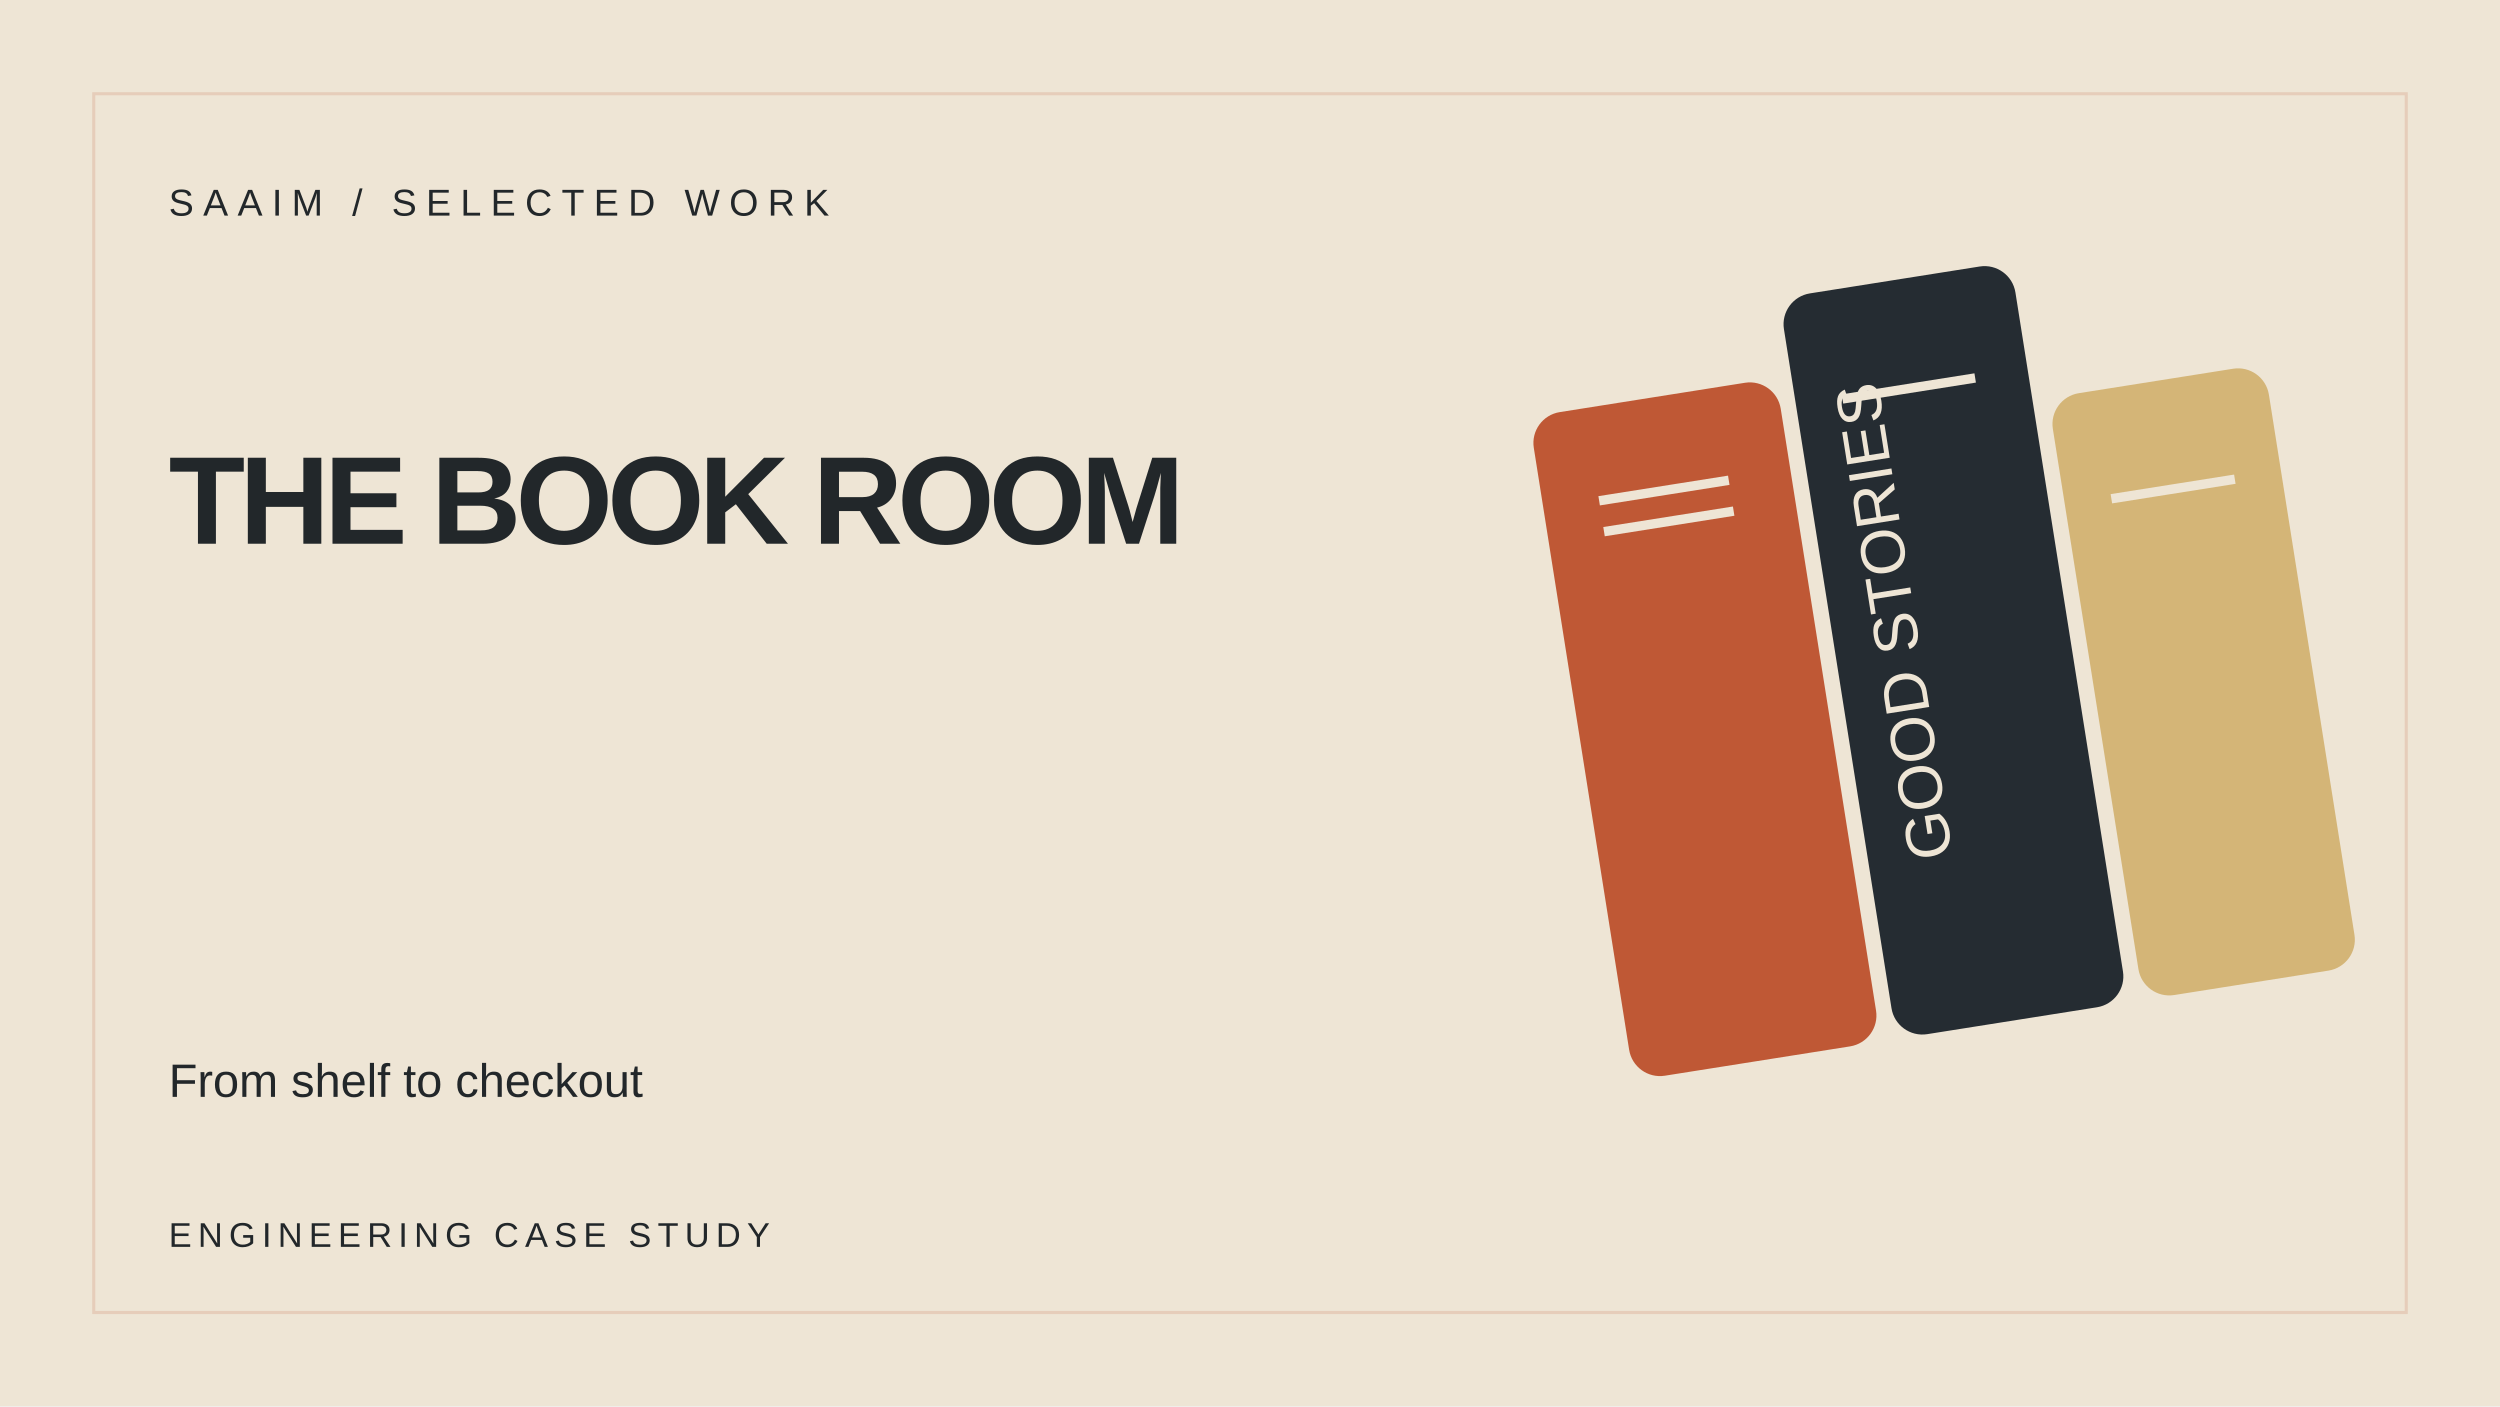
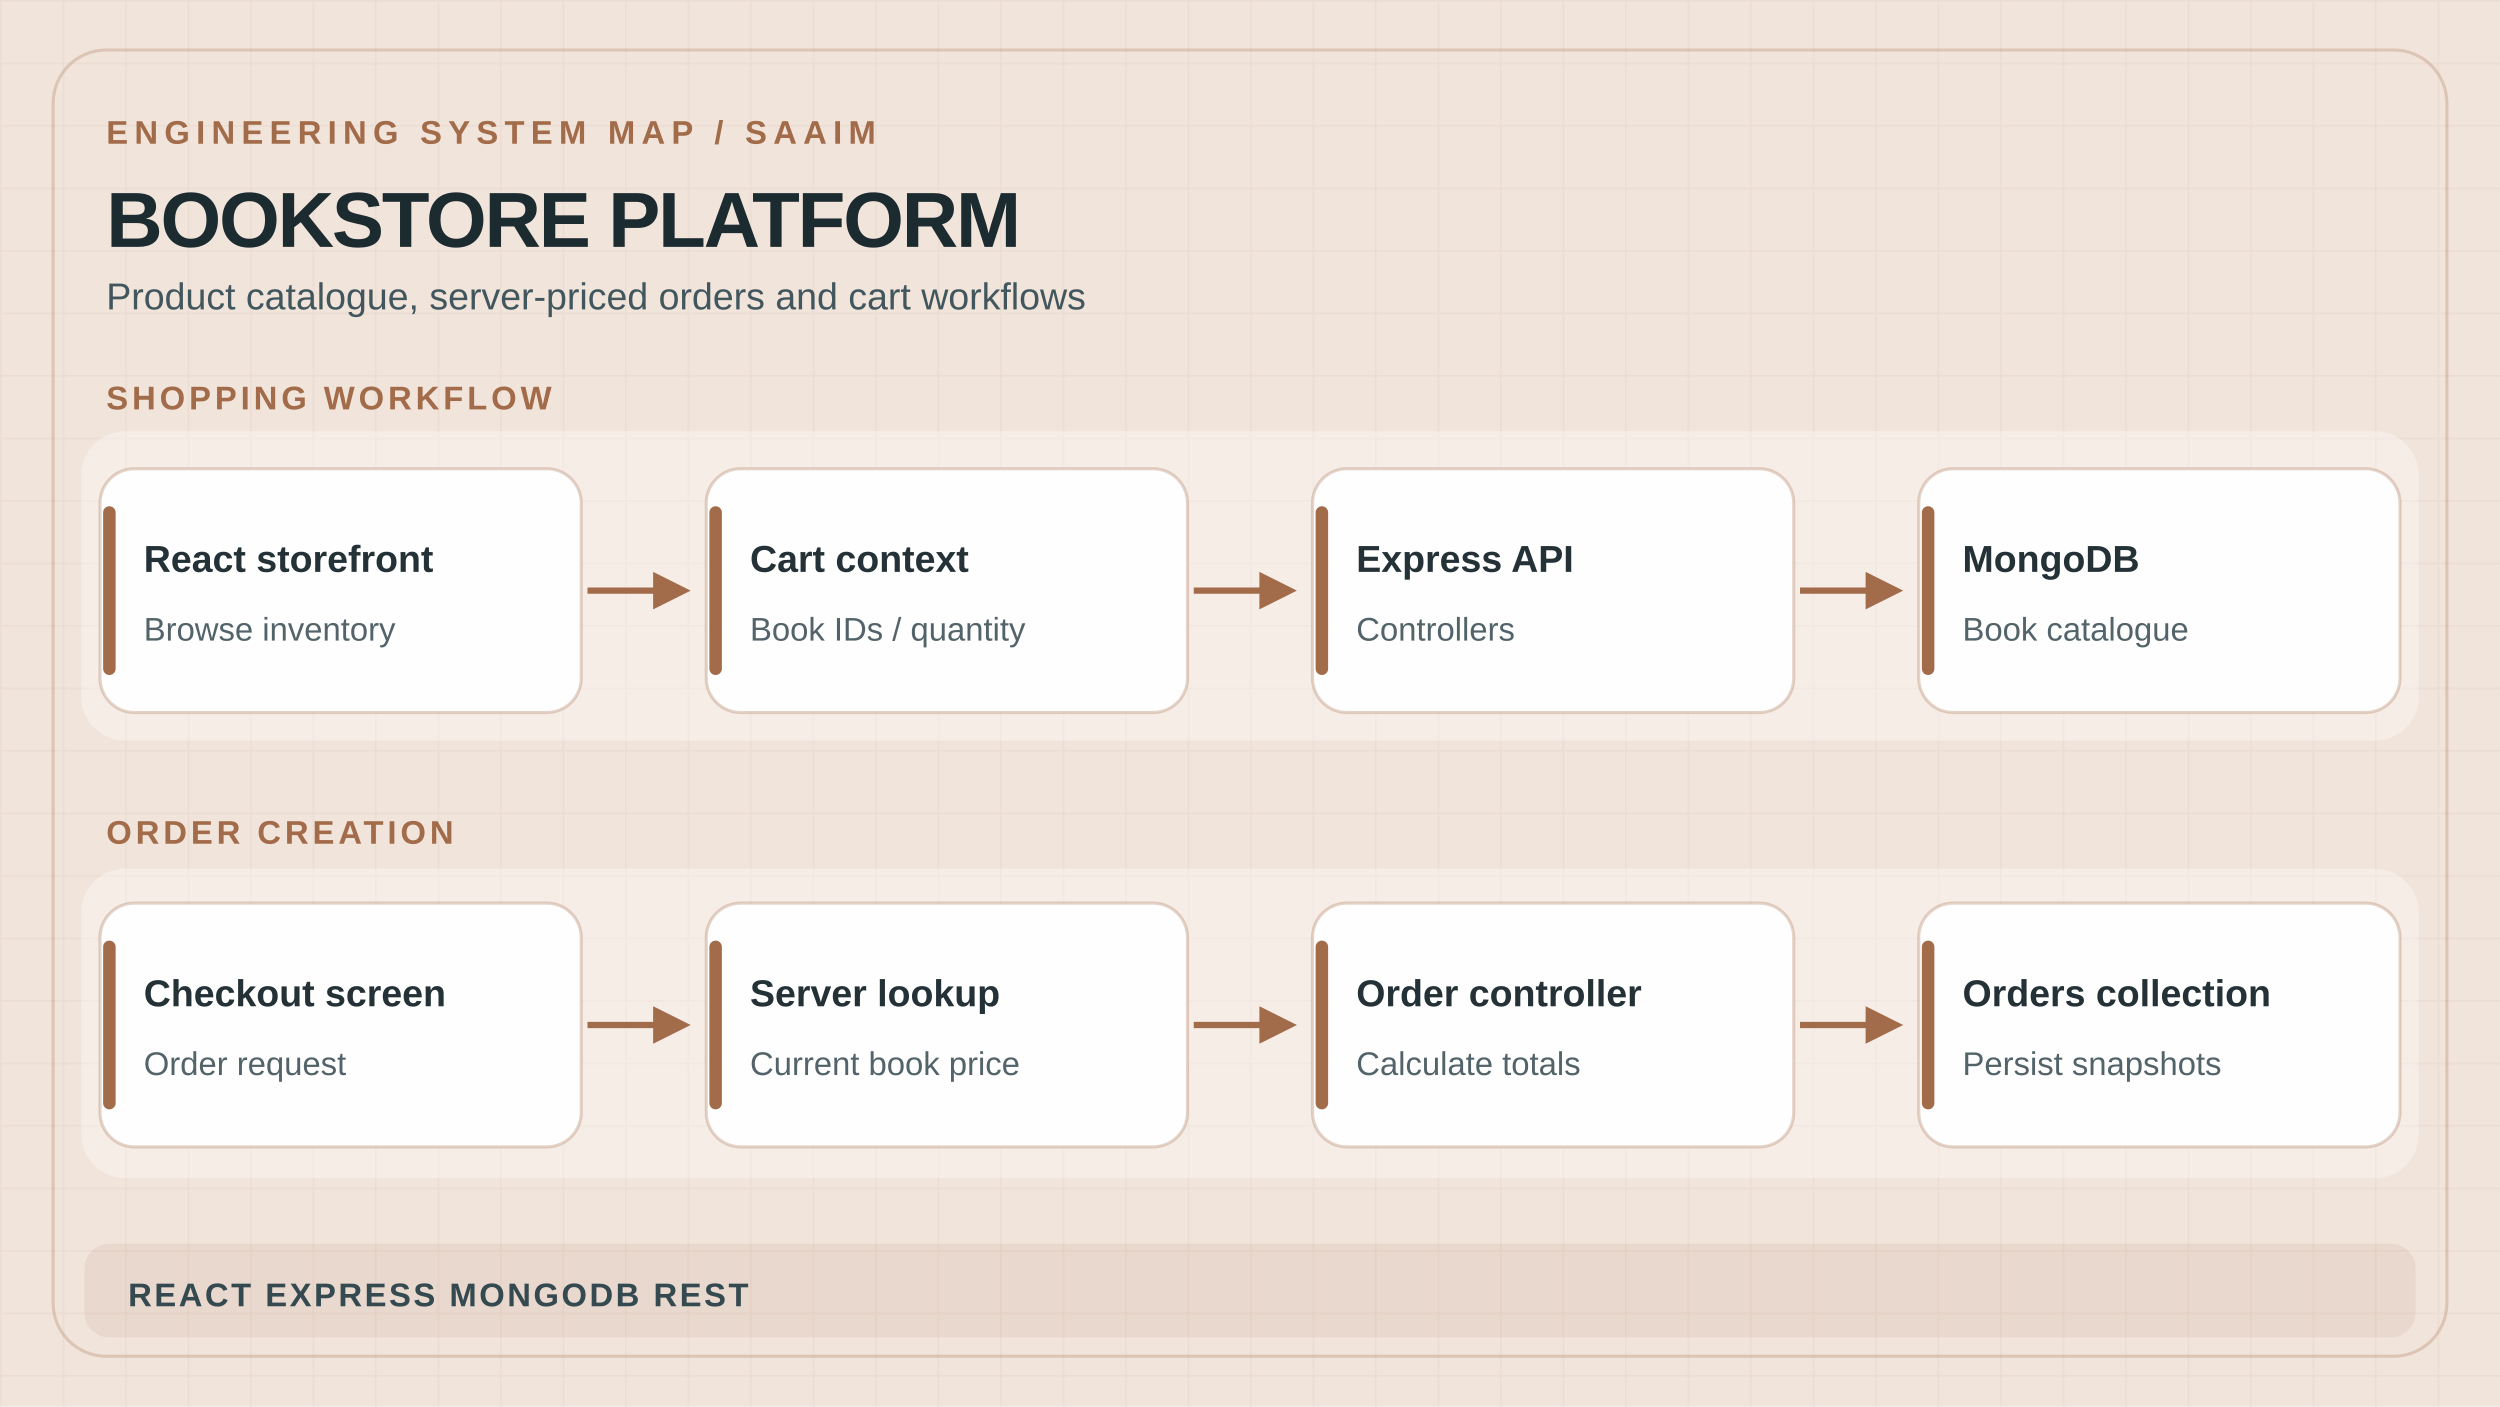
- <svg xmlns="http://www.w3.org/2000/svg" width="800" height="450" viewBox="0 0 800 450">
-   <rect width="800" height="450" fill="#eee5d5" />
-   <path d="M30 30h740v390H30z" stroke="#bf5835" stroke-opacity=".17" fill="none" />
-   <g font-family="Arial, Helvetica, sans-serif">
-     <text x="54" y="69" font-size="12" letter-spacing="3" fill="#22272a">SAAIM / SELECTED WORK</text>
-     <text x="54" y="174" font-size="40" font-weight="800" letter-spacing="-1.8" fill="#22272a">THE BOOK ROOM</text>
-     <text x="54" y="351" font-size="15" fill="#22272a">From shelf to checkout</text>
-     <g transform="translate(500 95) rotate(-9 80 100)">
-       <rect x="0" y="25" width="80" height="215" rx="10" fill="#bf5835" />
-       <rect x="85" y="0" width="75" height="240" rx="10" fill="#252c32" />
-       <rect x="165" y="45" width="70" height="195" rx="10" fill="#d4b577" />
-       <path d="M18 55h42M18 65h42M100 35h43M180 80h40" stroke="#eee5d5" stroke-width="3" />
-       <text x="112" y="185" fill="#eee5d5" font-size="20" transform="rotate(-90 112 185)">GOOD STORIES</text>
+ <svg xmlns="http://www.w3.org/2000/svg" width="800" height="450" viewBox="0 0 800 450" role="img" aria-labelledby="title desc">
+   <defs>
+     <marker id="arrow" markerWidth="6" markerHeight="6" refX="4.5" refY="3" orient="auto">
+       <path d="M0 0 L6 3 L0 6 Z" fill="#a26b49" />
+     </marker>
+     <pattern id="grid" width="20" height="20" patternUnits="userSpaceOnUse">
+       <path d="M20 0H0V20" fill="none" stroke="#a26b49" stroke-opacity=".055" />
+     </pattern>
+   </defs>
+   <rect width="800" height="450" fill="#f1e4db" />
+   <rect width="800" height="450" fill="url(#grid)" />
+   <rect x="17" y="16" width="766" height="418" rx="17" fill="none" stroke="#a26b49" stroke-opacity=".25" />
+   <text x="34" y="46" fill="#a26b49" font-family="Arial,Helvetica,sans-serif" font-size="10.5" font-weight="700" letter-spacing="2">ENGINEERING SYSTEM MAP / SAAIM</text>
+   <text x="34" y="79" fill="#1c2b30" font-family="Arial,Helvetica,sans-serif" font-size="25" font-weight="800" letter-spacing="-.7">BOOKSTORE PLATFORM</text>
+   <text x="34" y="99" fill="#41565d" font-family="Arial,Helvetica,sans-serif" font-size="12">Product catalogue, server-priced orders and cart workflows</text>
+   <g font-family="Arial,Helvetica,sans-serif">
+     <text x="34" y="131" fill="#a26b49" font-size="10.5" font-weight="700" letter-spacing="1.25">SHOPPING WORKFLOW</text>
+     <rect x="26" y="138" width="748" height="99" rx="14" fill="#ffffff" fill-opacity=".33" />
+     <g>
+       <rect x="32" y="150" width="154" height="78" rx="11" fill="#ffffff" fill-opacity=".94" stroke="#a26b49" stroke-opacity=".29" />
+       <rect x="33" y="162" width="4" height="54" rx="2" fill="#a26b49" />
+       <text x="46" y="183" font-size="12" font-weight="700" fill="#243136">React storefront</text>
+       <text x="46" y="205" font-size="10.5" fill="#52636a">Browse inventory</text>
    </g>
-     <text x="54" y="399" font-size="11" letter-spacing="2" fill="#22272a">ENGINEERING CASE STUDY</text>
+     <g>
+       <rect x="226" y="150" width="154" height="78" rx="11" fill="#ffffff" fill-opacity=".94" stroke="#a26b49" stroke-opacity=".29" />
+       <rect x="227" y="162" width="4" height="54" rx="2" fill="#a26b49" />
+       <text x="240" y="183" font-size="12" font-weight="700" fill="#243136">Cart context</text>
+       <text x="240" y="205" font-size="10.5" fill="#52636a">Book IDs / quantity</text>
+     </g>
+     <g>
+       <rect x="420" y="150" width="154" height="78" rx="11" fill="#ffffff" fill-opacity=".94" stroke="#a26b49" stroke-opacity=".29" />
+       <rect x="421" y="162" width="4" height="54" rx="2" fill="#a26b49" />
+       <text x="434" y="183" font-size="12" font-weight="700" fill="#243136">Express API</text>
+       <text x="434" y="205" font-size="10.5" fill="#52636a">Controllers</text>
+     </g>
+     <g>
+       <rect x="614" y="150" width="154" height="78" rx="11" fill="#ffffff" fill-opacity=".94" stroke="#a26b49" stroke-opacity=".29" />
+       <rect x="615" y="162" width="4" height="54" rx="2" fill="#a26b49" />
+       <text x="628" y="183" font-size="12" font-weight="700" fill="#243136">MongoDB</text>
+       <text x="628" y="205" font-size="10.5" fill="#52636a">Book catalogue</text>
+     </g>
+     <path d="M188 189 H218" stroke="#a26b49" stroke-width="2" fill="none" marker-end="url(#arrow)" />
+     <path d="M382 189 H412" stroke="#a26b49" stroke-width="2" fill="none" marker-end="url(#arrow)" />
+     <path d="M576 189 H606" stroke="#a26b49" stroke-width="2" fill="none" marker-end="url(#arrow)" />
+     <text x="34" y="270" fill="#a26b49" font-size="10.5" font-weight="700" letter-spacing="1.25">ORDER CREATION</text>
+     <rect x="26" y="278" width="748" height="99" rx="14" fill="#ffffff" fill-opacity=".33" />
+     <g>
+       <rect x="32" y="289" width="154" height="78" rx="11" fill="#ffffff" fill-opacity=".94" stroke="#a26b49" stroke-opacity=".29" />
+       <rect x="33" y="301" width="4" height="54" rx="2" fill="#a26b49" />
+       <text x="46" y="322" font-size="12" font-weight="700" fill="#243136">Checkout screen</text>
+       <text x="46" y="344" font-size="10.5" fill="#52636a">Order request</text>
+     </g>
+     <g>
+       <rect x="226" y="289" width="154" height="78" rx="11" fill="#ffffff" fill-opacity=".94" stroke="#a26b49" stroke-opacity=".29" />
+       <rect x="227" y="301" width="4" height="54" rx="2" fill="#a26b49" />
+       <text x="240" y="322" font-size="12" font-weight="700" fill="#243136">Server lookup</text>
+       <text x="240" y="344" font-size="10.5" fill="#52636a">Current book price</text>
+     </g>
+     <g>
+       <rect x="420" y="289" width="154" height="78" rx="11" fill="#ffffff" fill-opacity=".94" stroke="#a26b49" stroke-opacity=".29" />
+       <rect x="421" y="301" width="4" height="54" rx="2" fill="#a26b49" />
+       <text x="434" y="322" font-size="12" font-weight="700" fill="#243136">Order controller</text>
+       <text x="434" y="344" font-size="10.5" fill="#52636a">Calculate totals</text>
+     </g>
+     <g>
+       <rect x="614" y="289" width="154" height="78" rx="11" fill="#ffffff" fill-opacity=".94" stroke="#a26b49" stroke-opacity=".29" />
+       <rect x="615" y="301" width="4" height="54" rx="2" fill="#a26b49" />
+       <text x="628" y="322" font-size="12" font-weight="700" fill="#243136">Orders collection</text>
+       <text x="628" y="344" font-size="10.5" fill="#52636a">Persist snapshots</text>
+     </g>
+     <path d="M188 328 H218" stroke="#a26b49" stroke-width="2" fill="none" marker-end="url(#arrow)" />
+     <path d="M382 328 H412" stroke="#a26b49" stroke-width="2" fill="none" marker-end="url(#arrow)" />
+     <path d="M576 328 H606" stroke="#a26b49" stroke-width="2" fill="none" marker-end="url(#arrow)" />
+     <rect x="27" y="398" width="746" height="30" rx="8" fill="#a26b49" fill-opacity=".10" />
+     <text x="41" y="418" font-size="10.5" font-weight="700" letter-spacing=".8" fill="#354a50">REACT   EXPRESS   MONGODB   REST</text>
  </g>
</svg>
